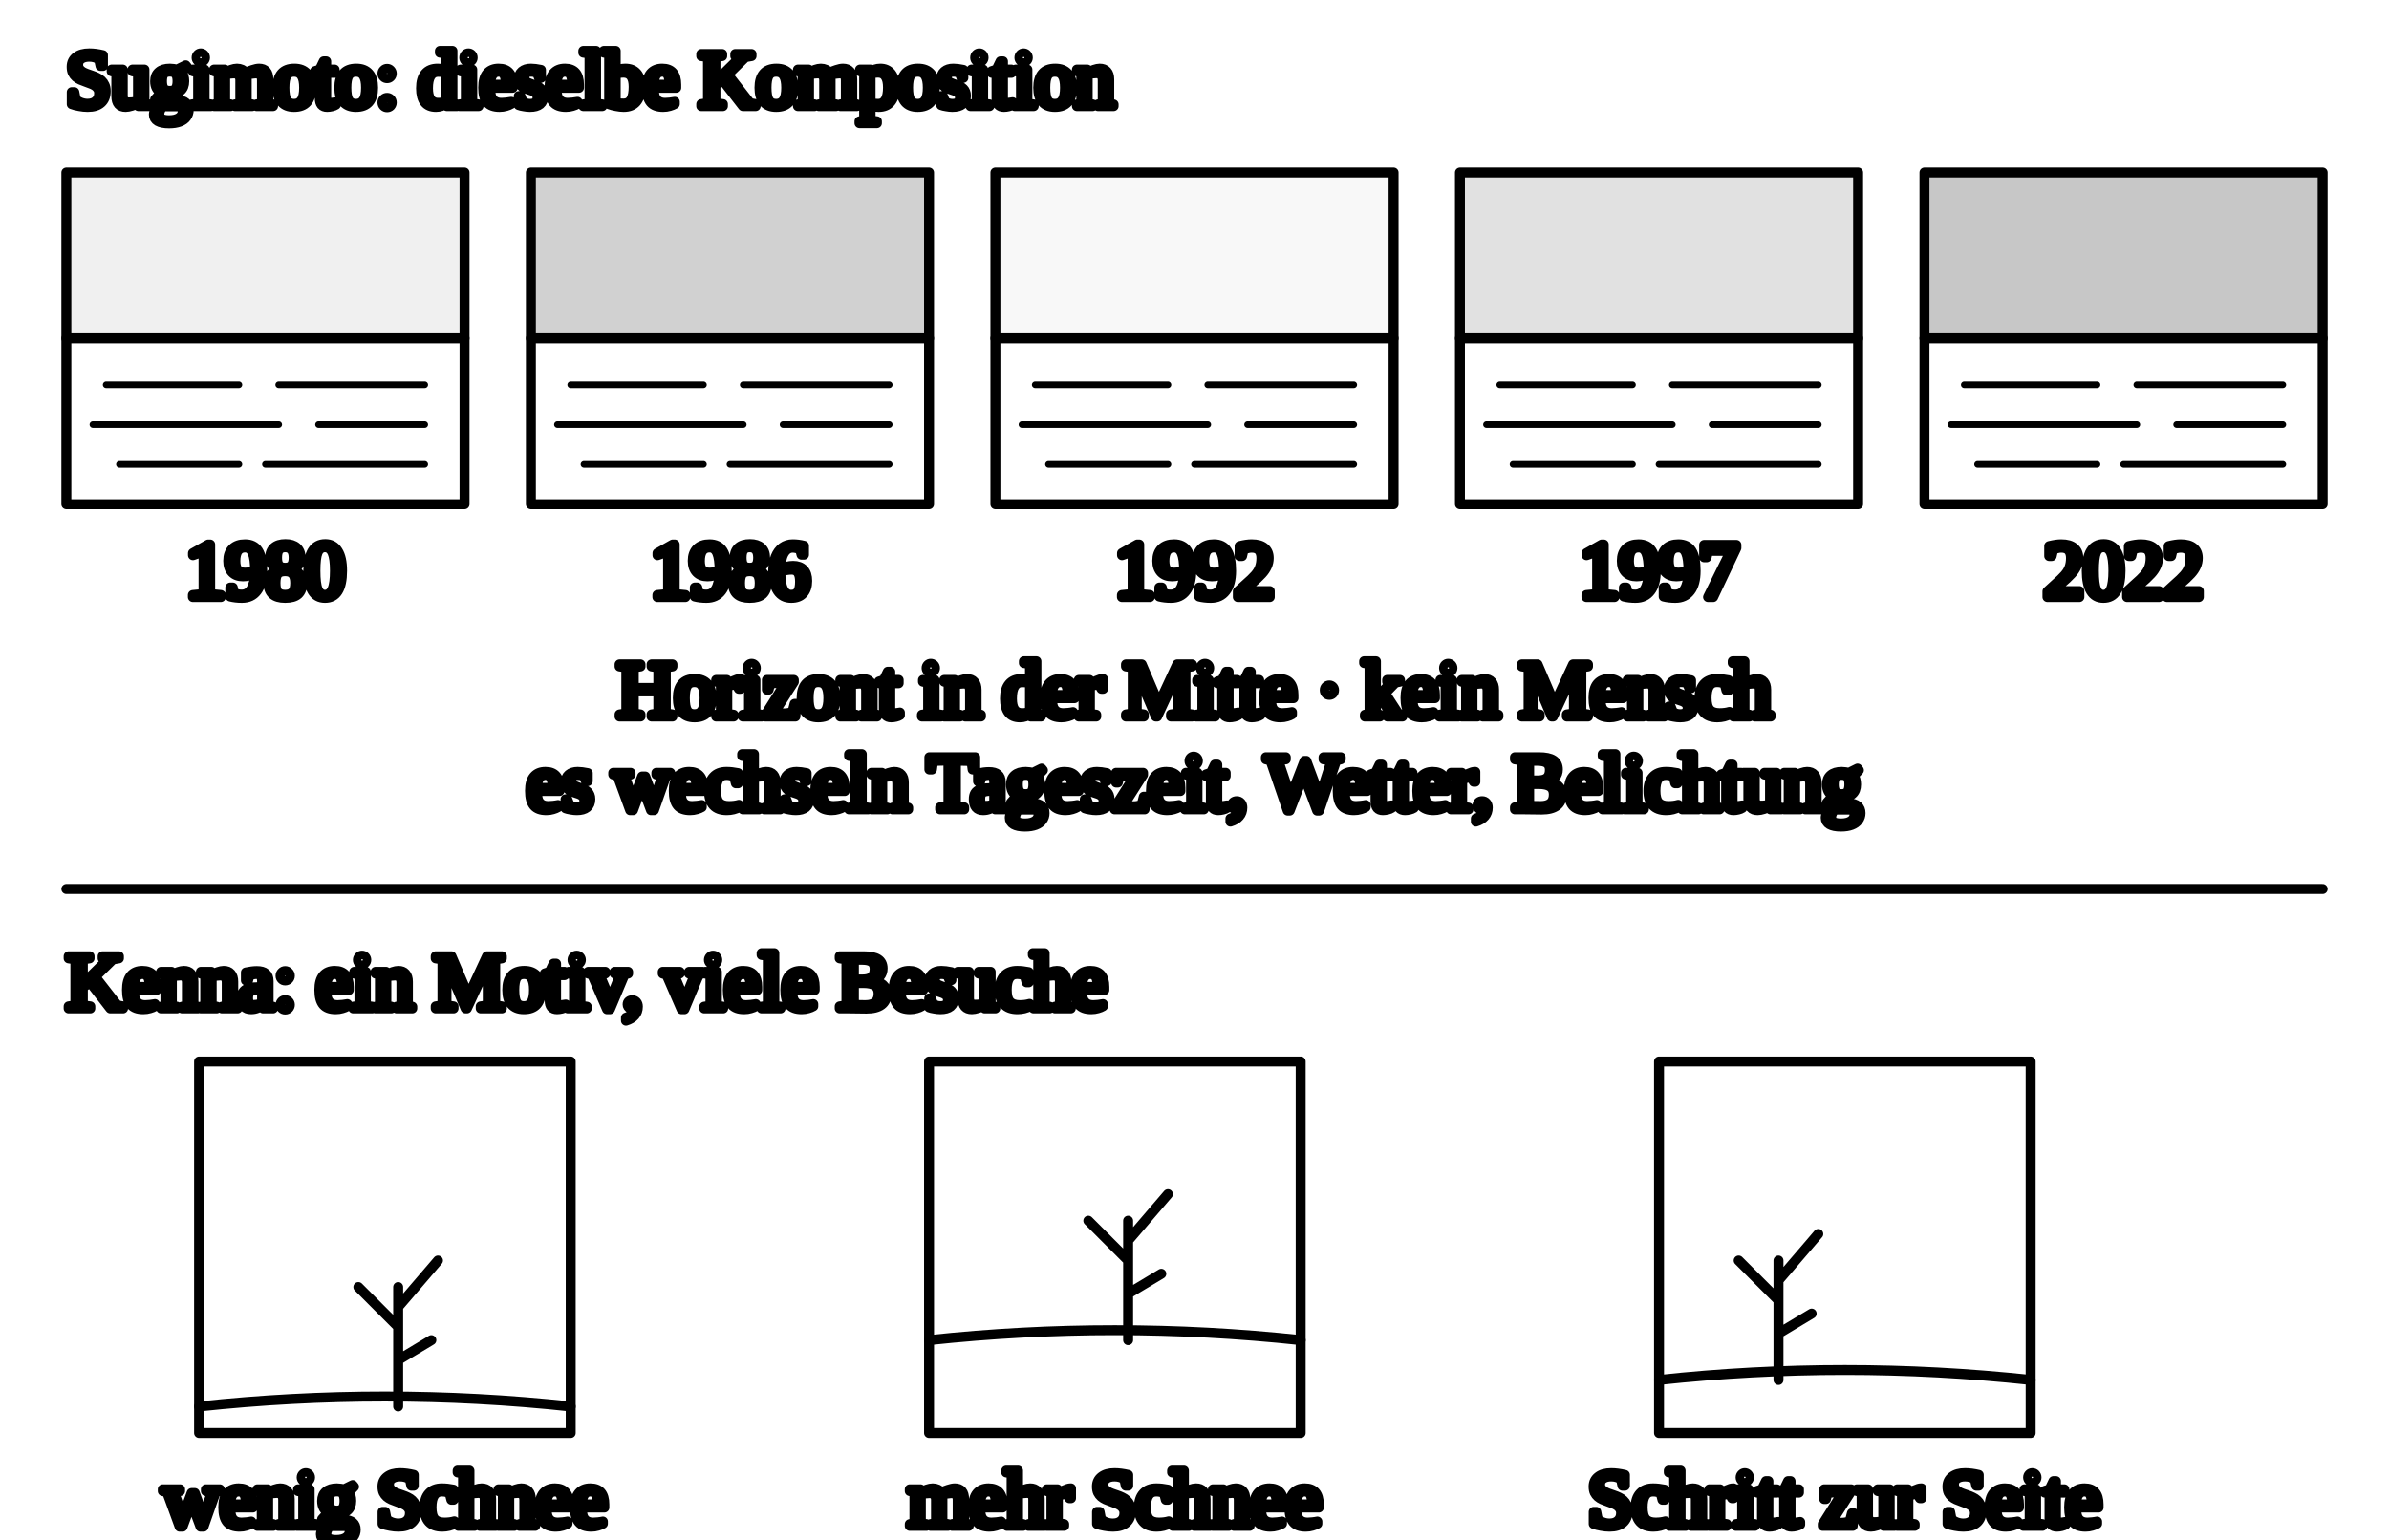
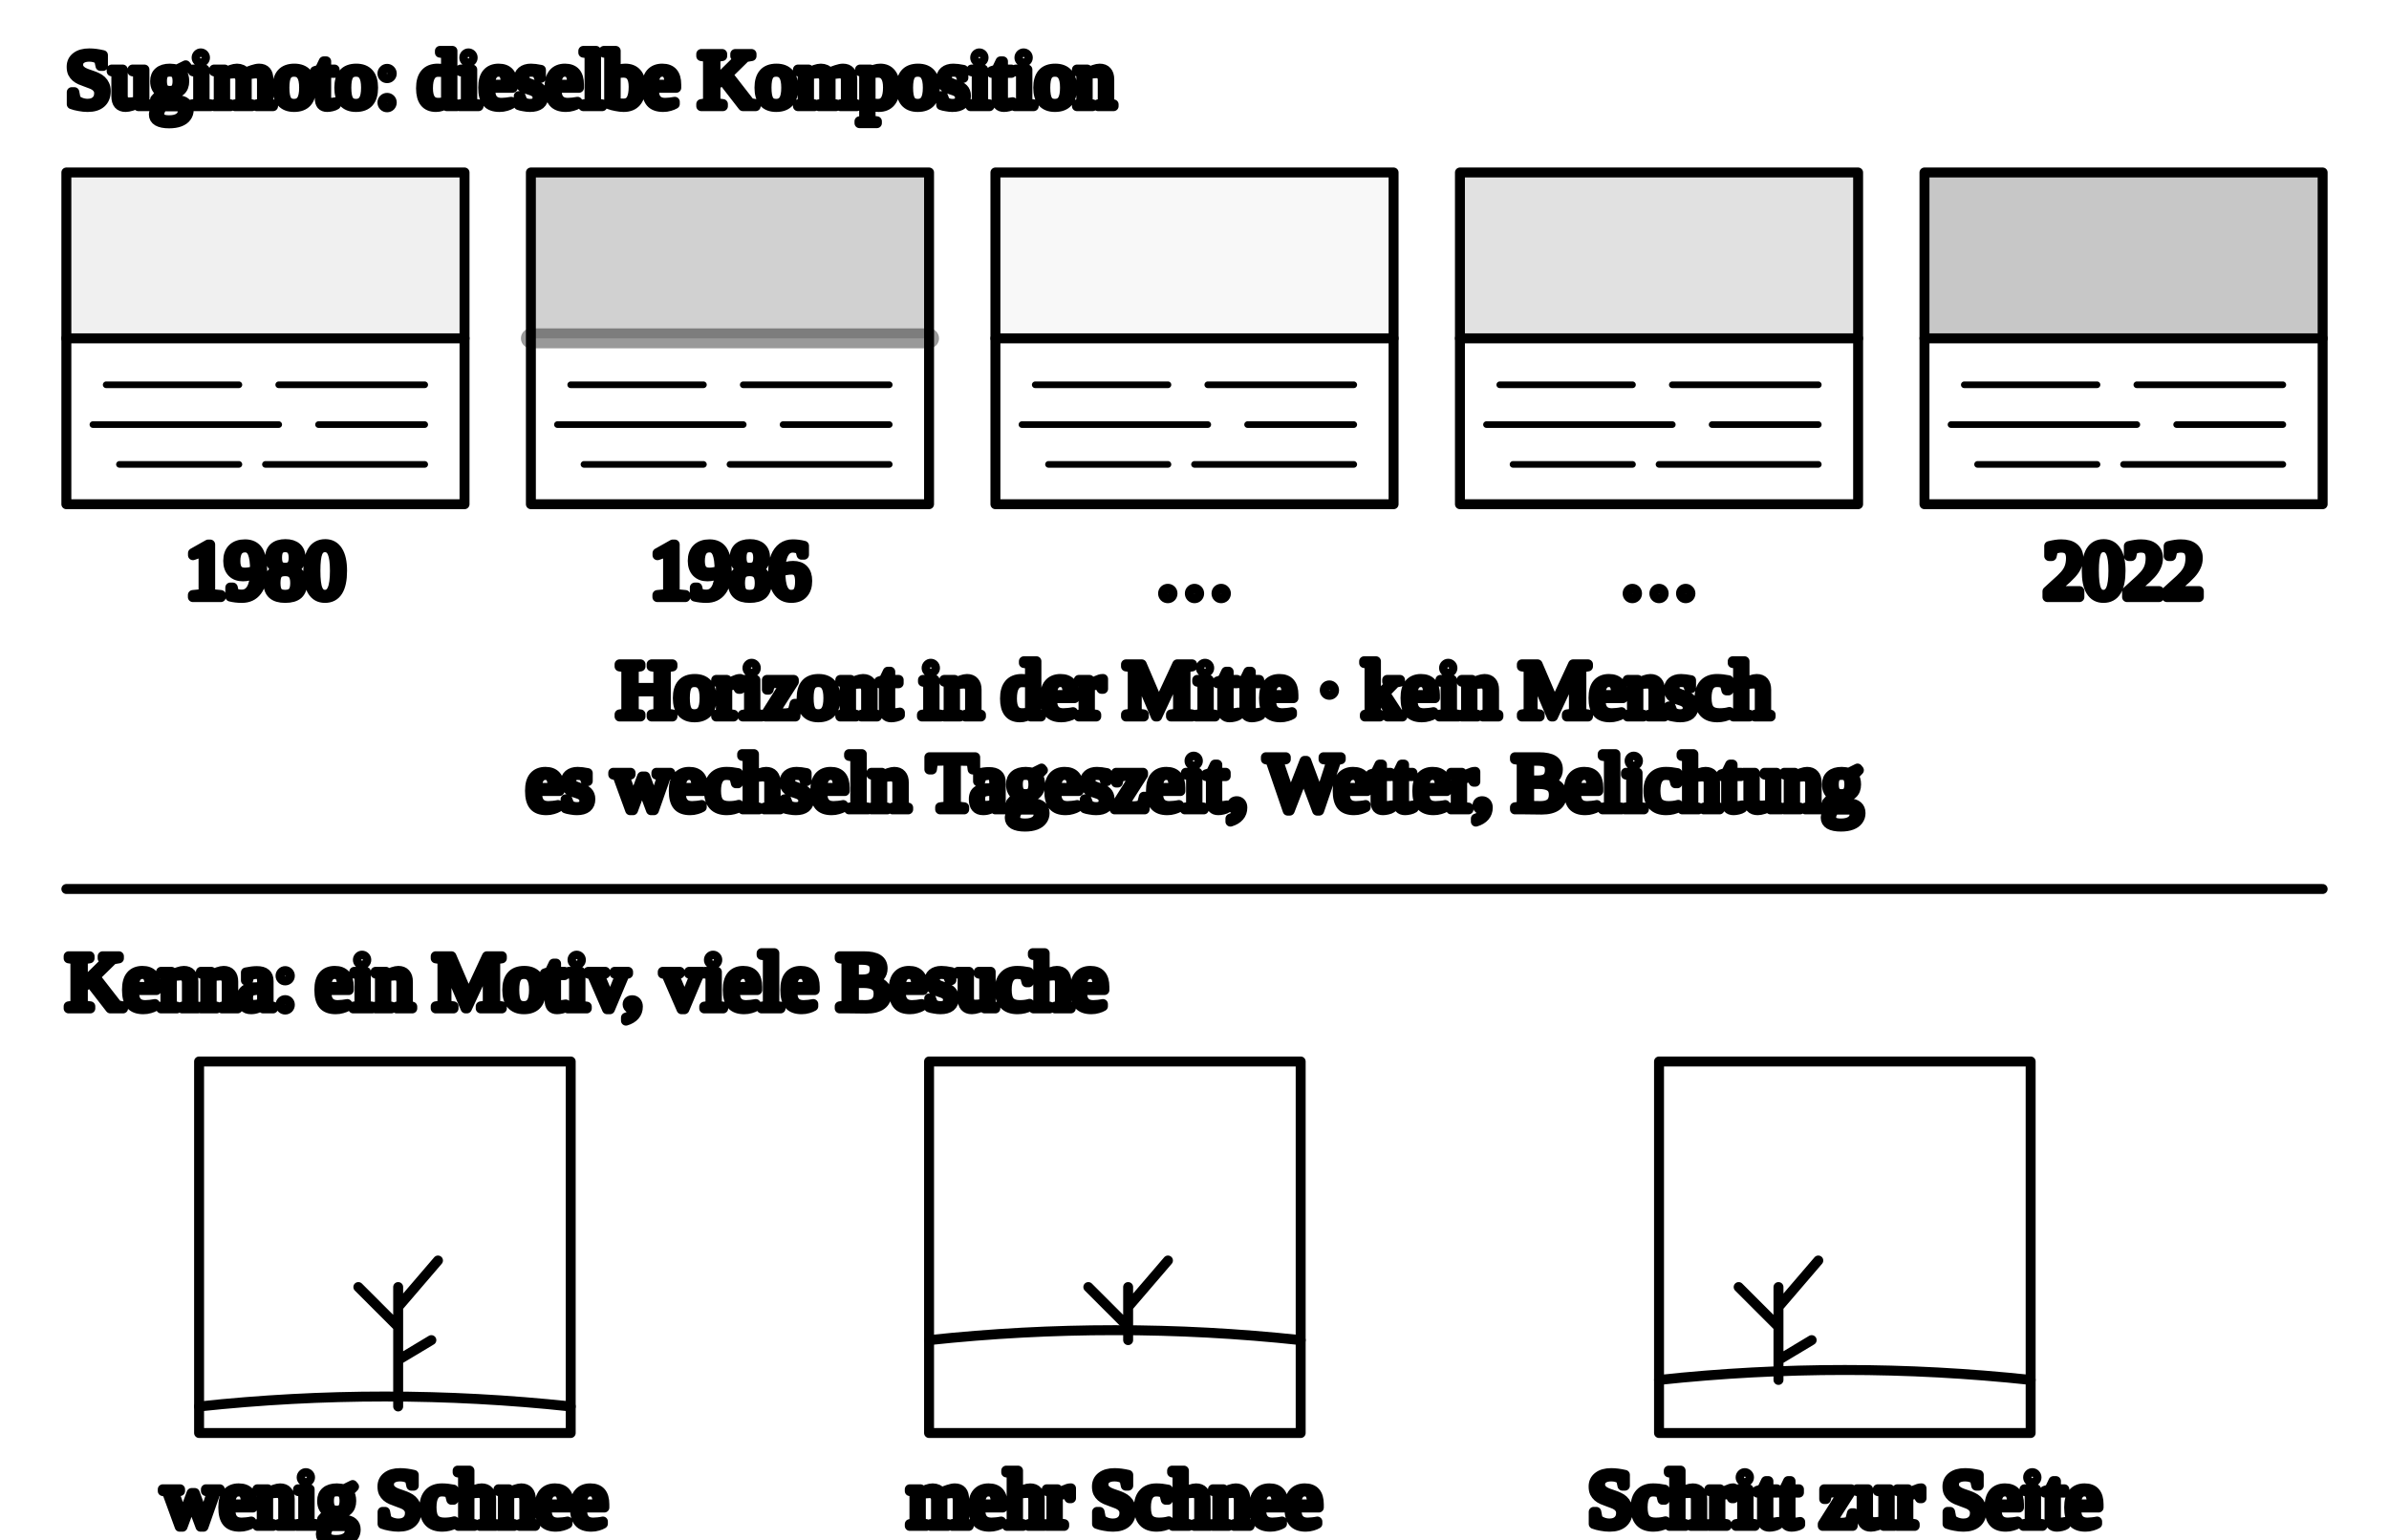
<svg xmlns="http://www.w3.org/2000/svg" viewBox="0 0 360 232" fill="none" stroke="currentColor" stroke-width="1.5" stroke-linecap="round" stroke-linejoin="round">
  <text x="10" y="16" class="h">Sugimoto: dieselbe Komposition</text>
  <rect x="10" y="26" width="60" height="25" fill="currentColor" fill-opacity="0.06" stroke="none" />
  <path d="M16 58 h20 M42 58 h22 M14 64 h28 M48 64 h16 M18 70 h18 M40 70 h24" class="m" stroke-width="1" />
  <rect x="10" y="26" width="60" height="50" />
  <line x1="10" y1="51" x2="70" y2="51" class="a" />
  <text x="40" y="90" text-anchor="middle" class="m">1980</text>
  <rect x="80" y="26" width="60" height="25" fill="currentColor" fill-opacity="0.18" stroke="none" />
  <path d="M86 58 h20 M112 58 h22 M84 64 h28 M118 64 h16 M88 70 h18 M110 70 h24" class="m" stroke-width="1" />
  <rect x="80" y="26" width="60" height="50" />
-   <line x1="80" y1="51" x2="140" y2="51" class="a" />
+   <line x1="80" y1="51" x2="140" y2="51" class="a" stroke-opacity="0.4" stroke-width="3" />
  <text x="110" y="90" text-anchor="middle" class="m">1986</text>
  <rect x="150" y="26" width="60" height="25" fill="currentColor" fill-opacity="0.03" stroke="none" />
  <path d="M156 58 h20 M182 58 h22 M154 64 h28 M188 64 h16 M158 70 h18 M180 70 h24" class="m" stroke-width="1" />
  <rect x="150" y="26" width="60" height="50" />
  <line x1="150" y1="51" x2="210" y2="51" class="a" />
-   <text x="180" y="90" text-anchor="middle" class="m">1992</text>
+   <text x="180" y="90" text-anchor="middle" class="m">…</text>
  <rect x="220" y="26" width="60" height="25" fill="currentColor" fill-opacity="0.12" stroke="none" />
  <path d="M226 58 h20 M252 58 h22 M224 64 h28 M258 64 h16 M228 70 h18 M250 70 h24" class="m" stroke-width="1" />
  <rect x="220" y="26" width="60" height="50" />
  <line x1="220" y1="51" x2="280" y2="51" class="a" />
-   <text x="250" y="90" text-anchor="middle" class="m">1997</text>
+   <text x="250" y="90" text-anchor="middle" class="m">…</text>
  <rect x="290" y="26" width="60" height="25" fill="currentColor" fill-opacity="0.22" stroke="none" />
  <path d="M296 58 h20 M322 58 h22 M294 64 h28 M328 64 h16 M298 70 h18 M320 70 h24" class="m" stroke-width="1" />
  <rect x="290" y="26" width="60" height="50" />
  <line x1="290" y1="51" x2="350" y2="51" class="a" />
  <text x="320" y="90" text-anchor="middle" class="m">2022</text>
  <text x="180" y="108" text-anchor="middle">Horizont in der Mitte · kein Mensch</text>
  <text x="180" y="122" text-anchor="middle" class="m">es wechseln Tageszeit, Wetter, Belichtung</text>
  <line x1="10" y1="134" x2="350" y2="134" class="m" />
  <text x="10" y="152" class="h">Kenna: ein Motiv, viele Besuche</text>
  <rect x="30" y="160" width="56" height="56" />
  <path d="M30 212 q28 -3 56 0" class="m" />
  <path d="M60 212 v-18 M60 200 l-6 -6 M60 197 l6 -7 M60 205 l5 -3" />
  <rect x="140" y="160" width="56" height="56" />
  <path d="M140 202 q28 -3 56 0" class="m" />
-   <path d="M170 202 v-18 M170 190 l-6 -6 M170 187 l6 -7 M170 195 l5 -3" />
+   <path d="M170 202 v-8 M170 200 l-6 -6 M170 197 l6 -7" />
  <rect x="250" y="160" width="56" height="56" />
  <path d="M250 208 q28 -3 56 0" class="m" />
-   <path d="M268 208 v-18 M268 196 l-6 -6 M268 193 l6 -7 M268 201 l5 -3" />
+   <path d="M268 208 v-14 M268 200 l-6 -6 M268 197 l6 -7 M268 205 l5 -3" />
  <text x="58" y="230" text-anchor="middle" class="m">wenig Schnee</text>
  <text x="168" y="230" text-anchor="middle" class="m">mehr Schnee</text>
  <text x="278" y="230" text-anchor="middle" class="m">Schritt zur Seite</text>
</svg>
